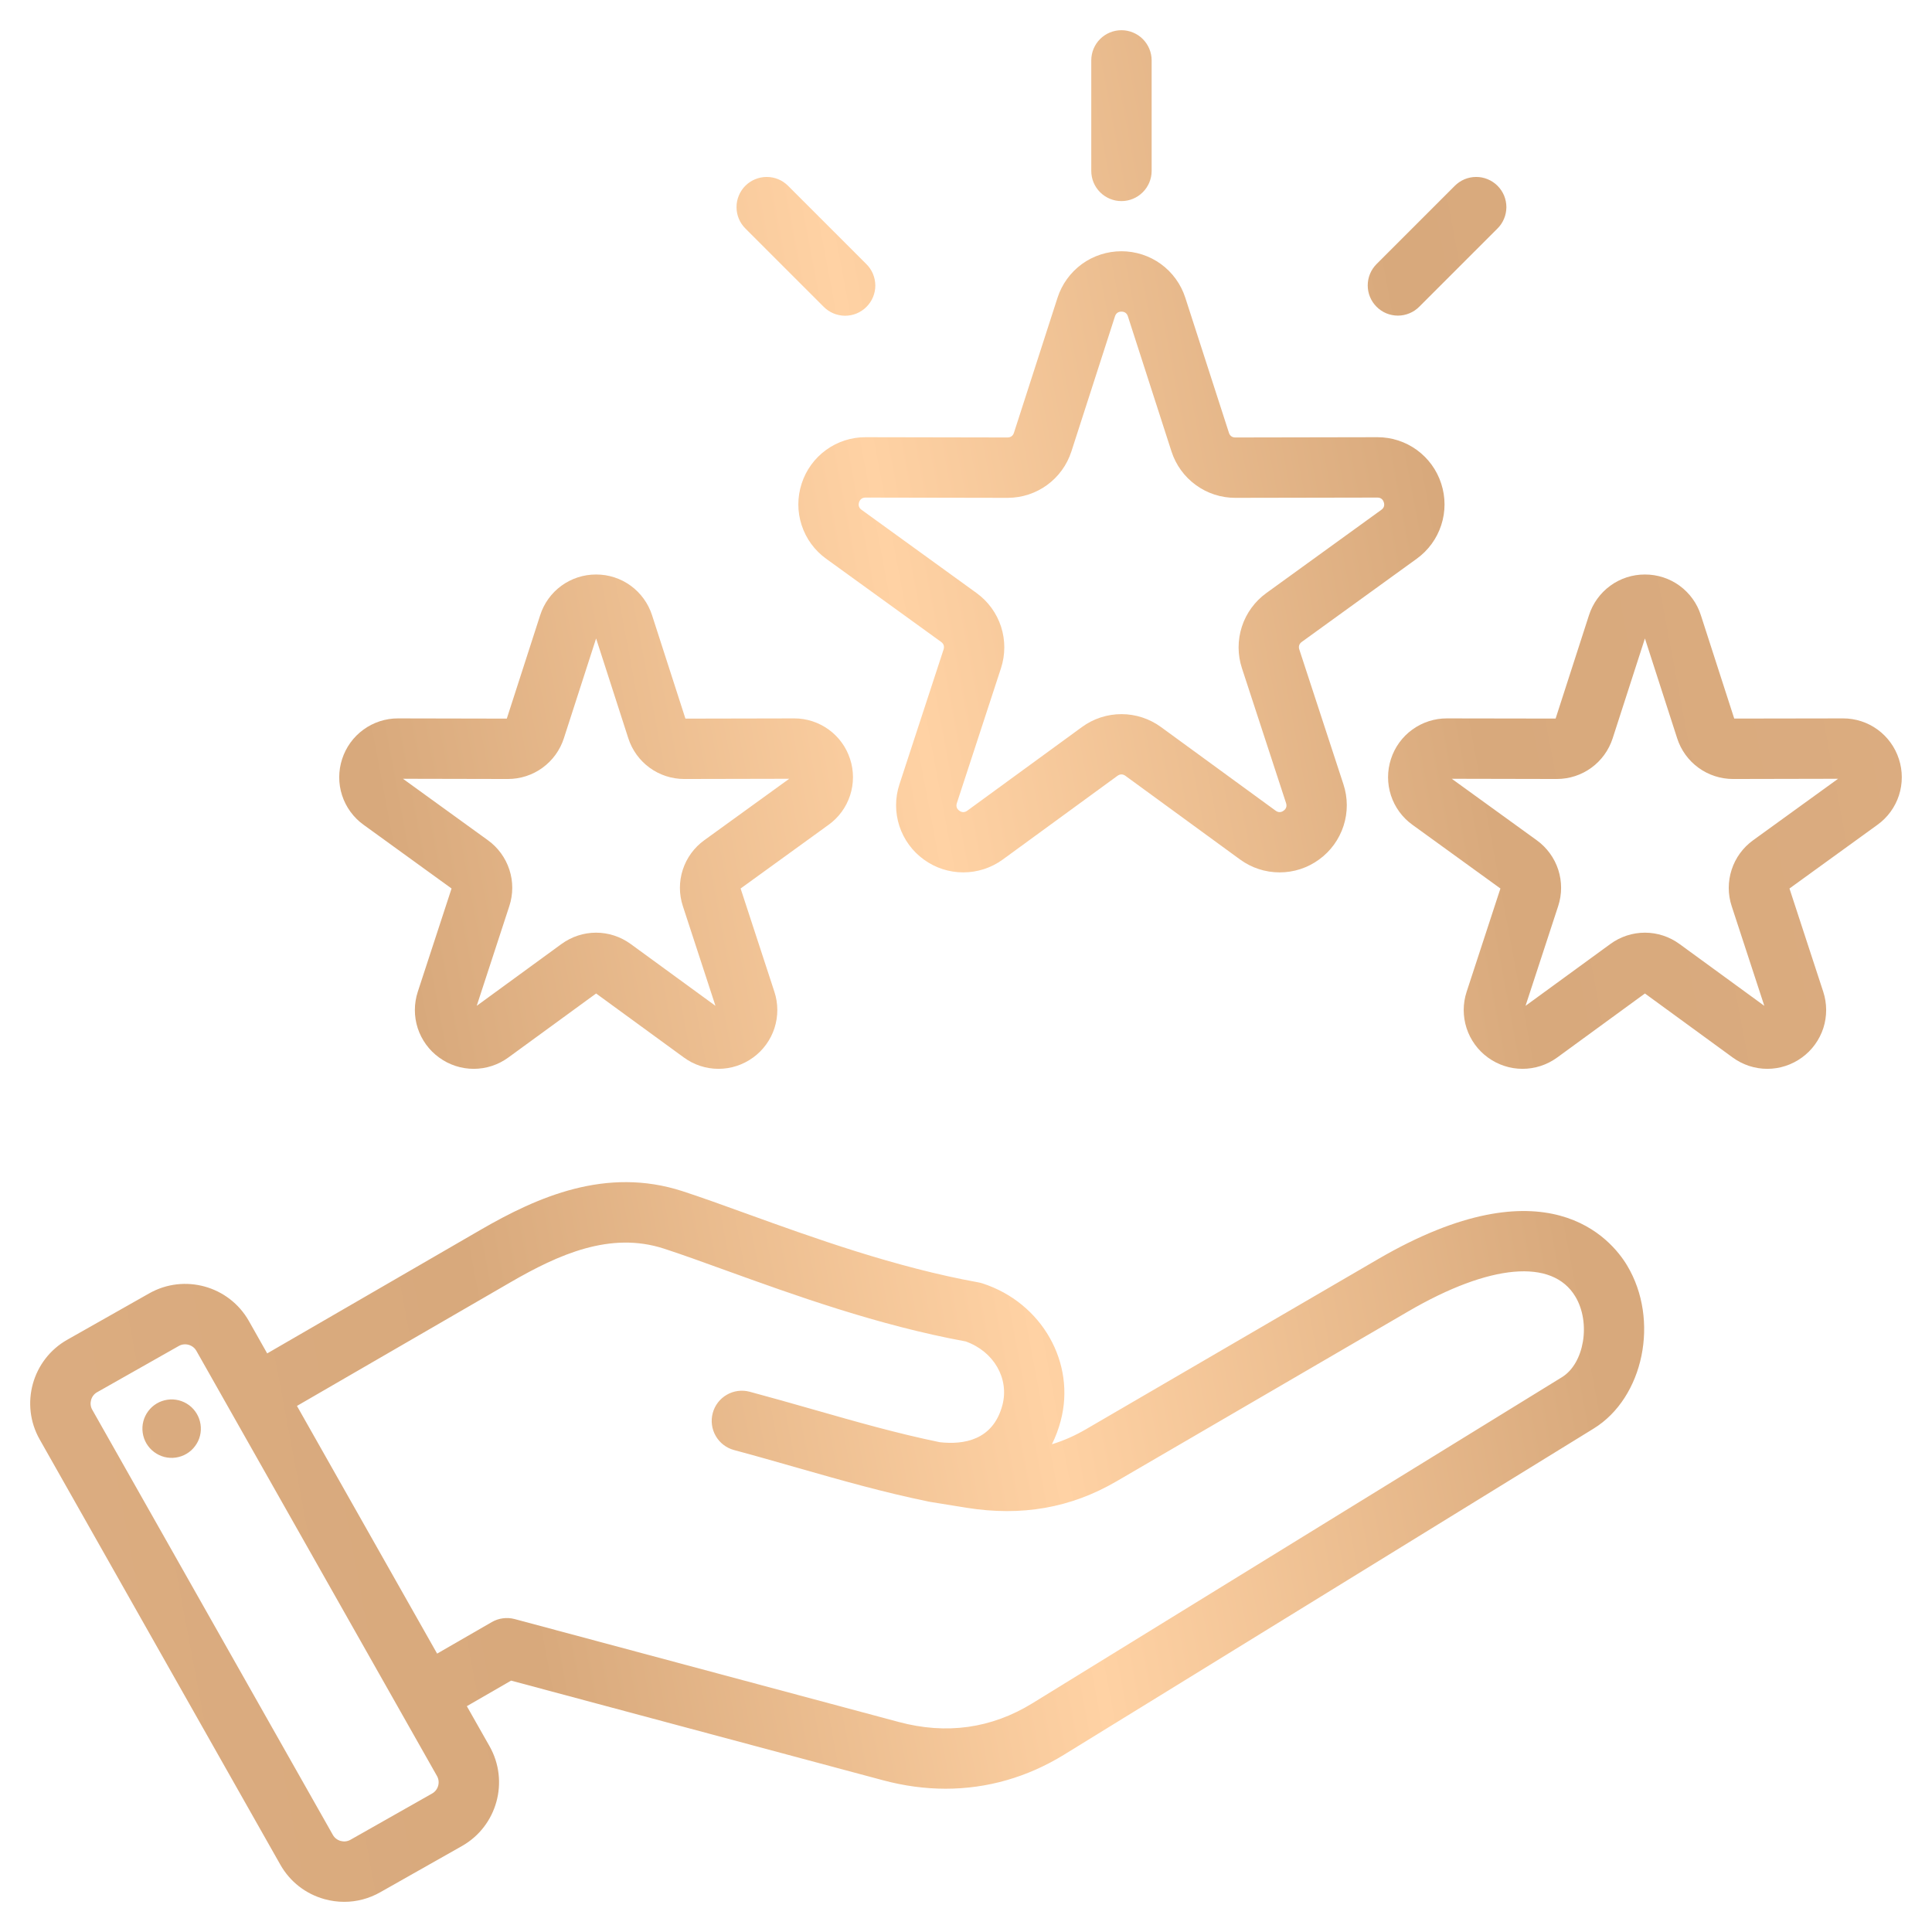
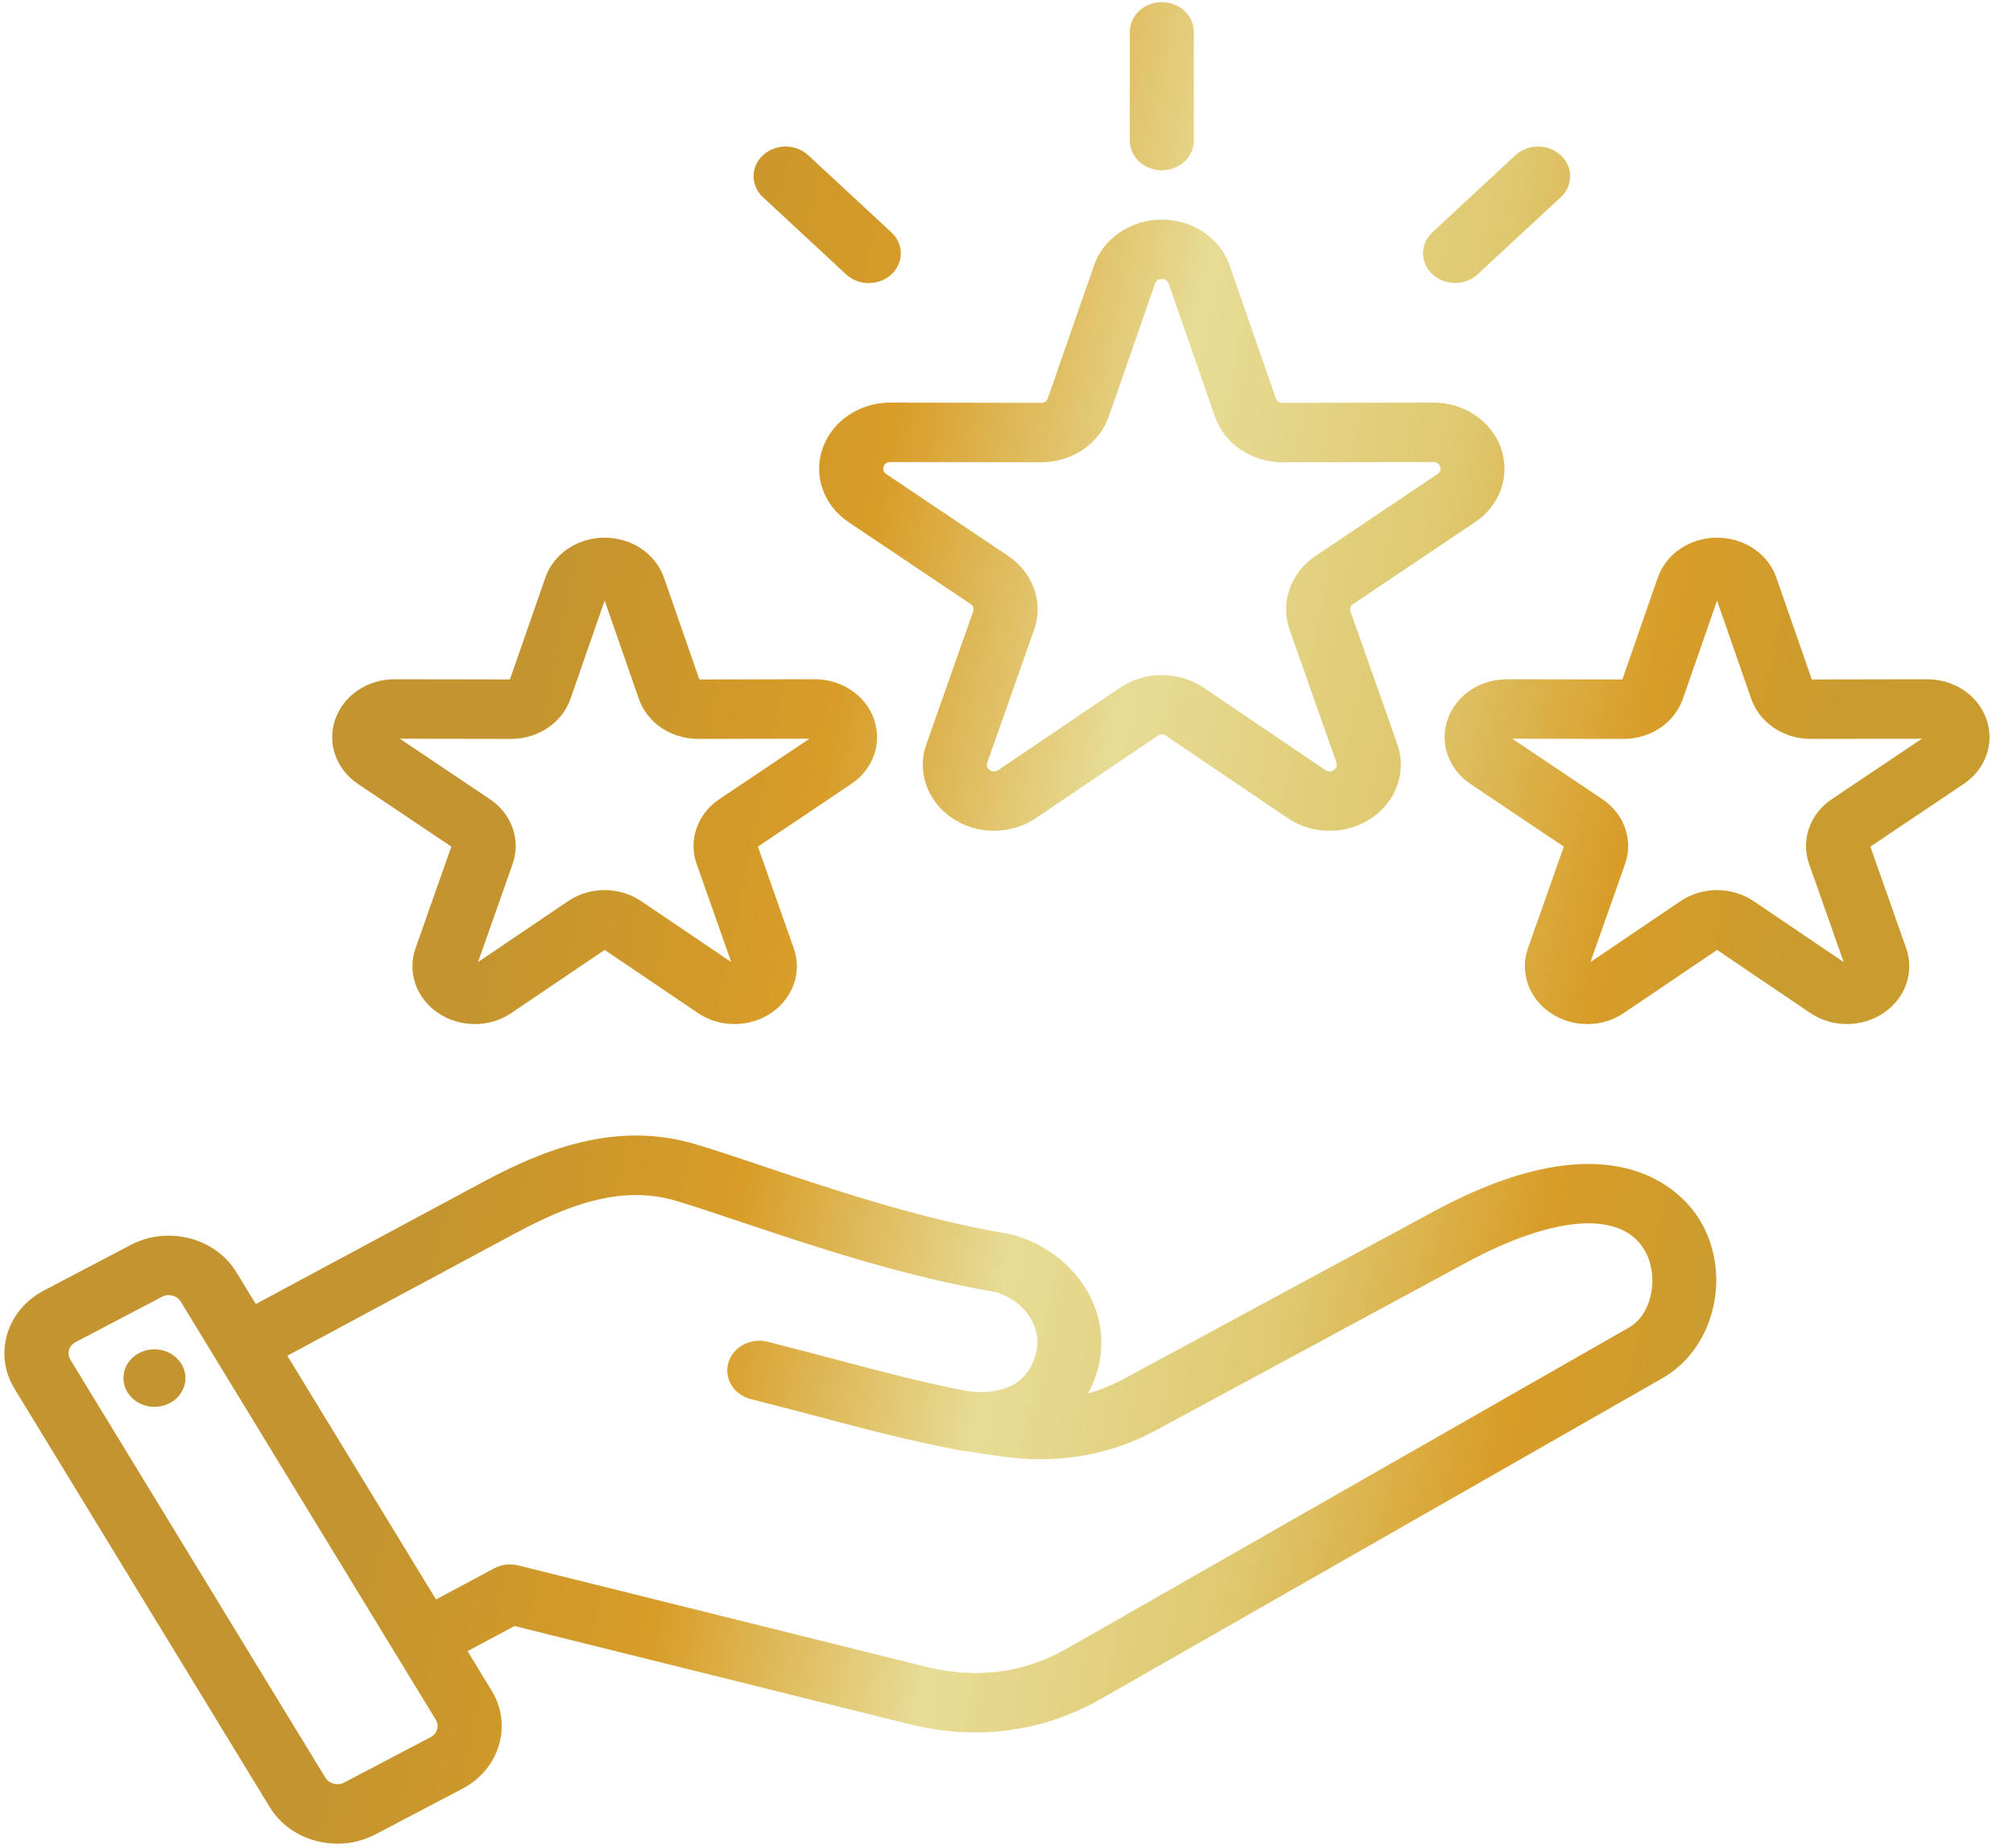
- <svg xmlns="http://www.w3.org/2000/svg" width="44" height="44" viewBox="0 0 44 44" fill="none">
-   <path d="M31.38 28.678L24.734 32.549C24.48 32.697 24.222 32.811 23.957 32.892C24.041 32.722 24.108 32.544 24.156 32.361C24.509 31.042 23.728 29.667 22.376 29.229C22.347 29.219 22.317 29.212 22.286 29.206C20.385 28.863 18.504 28.183 16.993 27.637C16.465 27.446 15.967 27.266 15.543 27.128C13.805 26.565 12.243 27.257 10.944 28.009L6.085 30.823L5.668 30.085C5.215 29.285 4.197 29.003 3.397 29.456L1.533 30.511C0.733 30.963 0.451 31.982 0.903 32.781L6.385 42.468C6.604 42.854 6.961 43.133 7.391 43.252C7.539 43.293 7.69 43.313 7.84 43.313C8.123 43.313 8.403 43.24 8.656 43.097L10.521 42.042C11.32 41.589 11.602 40.571 11.15 39.771L10.632 38.857L11.64 38.275L20.113 40.545C20.591 40.673 21.067 40.737 21.535 40.737C22.482 40.737 23.397 40.476 24.233 39.962L36.294 32.535C37.436 31.832 37.8 30.062 37.058 28.823C36.699 28.222 35.226 26.438 31.38 28.678ZM9.843 40.845L7.979 41.901C7.841 41.978 7.66 41.928 7.582 41.791L2.1 32.104C2.022 31.967 2.073 31.785 2.21 31.708L4.075 30.652C4.117 30.628 4.166 30.616 4.215 30.616C4.317 30.616 4.418 30.669 4.471 30.762L9.953 40.449C10.031 40.586 9.981 40.767 9.843 40.845ZM35.573 31.364L23.512 38.791C22.579 39.365 21.555 39.508 20.469 39.217L11.721 36.873C11.634 36.85 11.543 36.844 11.454 36.856C11.364 36.867 11.278 36.897 11.2 36.942L9.955 37.66L6.763 32.019L11.633 29.199C12.722 28.569 13.898 28.04 15.119 28.436C15.522 28.567 15.987 28.735 16.525 28.93C18.072 29.489 19.994 30.184 21.992 30.55C22.633 30.777 22.991 31.396 22.828 32.005C22.613 32.807 21.939 32.906 21.401 32.845C20.428 32.645 19.502 32.38 18.521 32.1C18.054 31.967 17.571 31.829 17.074 31.696C16.898 31.649 16.71 31.673 16.552 31.765C16.394 31.856 16.279 32.006 16.232 32.182C16.185 32.358 16.209 32.546 16.301 32.704C16.392 32.862 16.542 32.977 16.718 33.024C17.204 33.154 17.682 33.291 18.143 33.423C19.16 33.713 20.12 33.987 21.155 34.199C21.159 34.2 21.164 34.2 21.168 34.201C21.173 34.202 21.177 34.203 21.182 34.204L22.009 34.338C23.269 34.539 24.386 34.343 25.426 33.737L32.072 29.866C33.933 28.782 35.356 28.656 35.878 29.529C36.235 30.125 36.081 31.051 35.573 31.364ZM4.567 32.438C4.58 32.525 4.576 32.613 4.555 32.698C4.534 32.783 4.496 32.863 4.443 32.933C4.391 33.004 4.326 33.063 4.25 33.108C4.175 33.153 4.092 33.182 4.005 33.195C3.919 33.208 3.83 33.203 3.745 33.182C3.66 33.16 3.581 33.122 3.51 33.069C3.44 33.017 3.381 32.951 3.336 32.876C3.292 32.801 3.262 32.717 3.25 32.63C3.225 32.456 3.27 32.279 3.376 32.138C3.481 31.997 3.638 31.903 3.813 31.878C3.987 31.852 4.164 31.897 4.306 32.002C4.447 32.107 4.541 32.264 4.567 32.438ZM19.711 9.957C19.388 9.956 19.073 10.058 18.812 10.248C18.551 10.438 18.356 10.706 18.257 11.014C18.157 11.321 18.156 11.653 18.257 11.96C18.357 12.268 18.552 12.536 18.815 12.725L21.433 14.619C21.492 14.662 21.512 14.722 21.489 14.792L20.484 17.863C20.383 18.17 20.382 18.502 20.482 18.81C20.582 19.117 20.777 19.386 21.039 19.575C21.3 19.766 21.615 19.868 21.938 19.868C22.254 19.868 22.57 19.77 22.839 19.574L25.449 17.669C25.509 17.626 25.572 17.626 25.631 17.669L28.241 19.574C28.502 19.765 28.817 19.868 29.141 19.868C29.464 19.869 29.78 19.766 30.041 19.575C30.303 19.386 30.498 19.117 30.598 18.809C30.698 18.502 30.697 18.17 30.596 17.863L29.591 14.792C29.568 14.722 29.588 14.662 29.647 14.619L32.265 12.725C32.527 12.536 32.723 12.268 32.823 11.96C32.924 11.653 32.923 11.321 32.823 11.014C32.724 10.706 32.529 10.438 32.268 10.248C32.007 10.058 31.692 9.956 31.369 9.957H31.366L28.134 9.963H28.134C28.061 9.963 28.01 9.926 27.988 9.856L26.995 6.782C26.896 6.474 26.702 6.205 26.44 6.014C26.179 5.824 25.863 5.722 25.54 5.722C25.216 5.722 24.901 5.824 24.639 6.014C24.378 6.205 24.183 6.474 24.084 6.782L23.092 9.856C23.069 9.926 23.019 9.963 22.945 9.963H22.945L19.714 9.957L19.711 9.957ZM22.946 11.338C23.612 11.338 24.196 10.913 24.401 10.279L25.393 7.204C25.416 7.134 25.467 7.097 25.54 7.097C25.613 7.097 25.664 7.134 25.687 7.204L26.679 10.279C26.778 10.587 26.972 10.856 27.234 11.046C27.495 11.237 27.811 11.339 28.135 11.338H28.138L31.369 11.332H31.369C31.442 11.332 31.493 11.369 31.515 11.439C31.538 11.508 31.519 11.568 31.459 11.611L28.842 13.505C28.579 13.695 28.383 13.963 28.283 14.271C28.183 14.579 28.183 14.912 28.285 15.22L29.289 18.29C29.312 18.36 29.293 18.42 29.233 18.463C29.174 18.506 29.111 18.506 29.052 18.463L26.442 16.559C26.18 16.367 25.864 16.264 25.54 16.264C25.216 16.264 24.901 16.367 24.639 16.559L22.029 18.463C21.97 18.506 21.907 18.506 21.847 18.463C21.788 18.42 21.769 18.36 21.792 18.29L22.796 15.22C22.897 14.912 22.898 14.58 22.798 14.271C22.698 13.963 22.502 13.695 22.239 13.505L19.622 11.611C19.562 11.568 19.543 11.508 19.565 11.438C19.588 11.369 19.639 11.332 19.712 11.332H19.712L22.943 11.338H22.946ZM24.853 3.892V1.375C24.853 1.193 24.925 1.018 25.054 0.889C25.183 0.76 25.358 0.688 25.54 0.688C25.722 0.688 25.897 0.76 26.026 0.889C26.155 1.018 26.228 1.193 26.228 1.375V3.892C26.228 4.075 26.155 4.249 26.026 4.378C25.897 4.507 25.722 4.58 25.54 4.58C25.358 4.58 25.183 4.507 25.054 4.378C24.925 4.249 24.853 4.075 24.853 3.892ZM31.35 6.986C31.221 6.857 31.149 6.683 31.149 6.5C31.149 6.318 31.221 6.143 31.35 6.014L33.13 4.234C33.194 4.17 33.27 4.118 33.353 4.083C33.437 4.048 33.526 4.03 33.617 4.03C33.708 4.029 33.797 4.047 33.881 4.082C33.965 4.116 34.041 4.167 34.105 4.231C34.169 4.295 34.22 4.371 34.255 4.455C34.289 4.539 34.307 4.629 34.307 4.719C34.306 4.81 34.288 4.9 34.253 4.983C34.218 5.067 34.167 5.143 34.102 5.206L32.322 6.986C32.258 7.05 32.183 7.101 32.099 7.135C32.016 7.17 31.926 7.188 31.836 7.188C31.746 7.188 31.656 7.17 31.573 7.136C31.489 7.101 31.414 7.05 31.35 6.986ZM16.978 5.206C16.914 5.143 16.862 5.067 16.827 4.983C16.792 4.9 16.774 4.81 16.774 4.719C16.773 4.629 16.791 4.539 16.826 4.455C16.86 4.371 16.911 4.295 16.975 4.231C17.039 4.167 17.115 4.116 17.199 4.082C17.283 4.047 17.373 4.03 17.463 4.03C17.554 4.03 17.644 4.048 17.727 4.083C17.811 4.118 17.887 4.17 17.95 4.234L19.73 6.014C19.795 6.078 19.846 6.154 19.881 6.237C19.916 6.321 19.934 6.411 19.935 6.501C19.935 6.592 19.917 6.682 19.883 6.765C19.848 6.849 19.797 6.925 19.733 6.989C19.669 7.053 19.593 7.104 19.509 7.139C19.425 7.173 19.336 7.191 19.245 7.191C19.154 7.19 19.065 7.172 18.981 7.137C18.898 7.102 18.822 7.051 18.758 6.986L16.978 5.206ZM43.246 17.286C43.159 17.017 42.989 16.782 42.761 16.616C42.532 16.449 42.256 16.36 41.973 16.361H41.97L39.496 16.365L38.736 14.011C38.65 13.741 38.48 13.506 38.251 13.339C38.022 13.172 37.745 13.083 37.462 13.084C37.179 13.083 36.903 13.172 36.674 13.339C36.445 13.506 36.275 13.741 36.188 14.011L35.428 16.365L32.954 16.361H32.951C32.669 16.36 32.393 16.45 32.164 16.616C31.935 16.782 31.765 17.017 31.678 17.286C31.59 17.555 31.59 17.846 31.678 18.115C31.766 18.384 31.937 18.619 32.167 18.784L34.171 20.235L33.402 22.586C33.313 22.855 33.313 23.145 33.4 23.415C33.487 23.684 33.658 23.919 33.887 24.085C34.116 24.252 34.392 24.342 34.674 24.342C34.951 24.342 35.228 24.256 35.464 24.084L37.462 22.626L39.461 24.084C39.69 24.251 39.965 24.342 40.249 24.342C40.532 24.342 40.808 24.252 41.037 24.085C41.267 23.919 41.437 23.684 41.525 23.415C41.612 23.145 41.611 22.855 41.523 22.586L40.754 20.235L42.758 18.784C42.988 18.619 43.159 18.384 43.247 18.115C43.334 17.846 43.334 17.555 43.246 17.286ZM39.926 19.136C39.696 19.302 39.524 19.537 39.437 19.807C39.349 20.077 39.349 20.367 39.438 20.637L40.181 22.907L38.251 21.5C38.022 21.332 37.746 21.241 37.462 21.241C37.178 21.241 36.902 21.332 36.673 21.5L34.743 22.907L35.486 20.637C35.575 20.367 35.575 20.077 35.488 19.807C35.4 19.537 35.228 19.302 34.998 19.136L33.063 17.736L35.452 17.741H35.454C36.037 17.741 36.549 17.368 36.728 16.813L37.462 14.54L38.196 16.813C38.282 17.083 38.452 17.318 38.681 17.485C38.91 17.652 39.187 17.741 39.47 17.741H39.472L41.861 17.736L39.926 19.136ZM8.28 18.784L10.284 20.235L9.515 22.586C9.427 22.855 9.426 23.145 9.513 23.415C9.601 23.684 9.771 23.919 10.001 24.085C10.229 24.252 10.505 24.342 10.788 24.342C11.065 24.342 11.341 24.256 11.577 24.084L13.576 22.626L15.575 24.084C15.803 24.251 16.079 24.342 16.362 24.342C16.646 24.342 16.922 24.252 17.151 24.085C17.38 23.919 17.551 23.684 17.638 23.415C17.725 23.145 17.725 22.855 17.636 22.586L16.867 20.235L18.871 18.784C19.101 18.619 19.272 18.384 19.36 18.115C19.448 17.845 19.448 17.555 19.36 17.286C19.273 17.017 19.103 16.782 18.874 16.616C18.645 16.45 18.369 16.36 18.087 16.361H18.084L15.61 16.366L14.85 14.011C14.763 13.741 14.593 13.506 14.364 13.339C14.135 13.172 13.859 13.083 13.576 13.084C13.292 13.083 13.016 13.173 12.787 13.339C12.558 13.506 12.388 13.741 12.302 14.011L11.542 16.366L9.068 16.361H9.065C8.782 16.36 8.506 16.45 8.278 16.616C8.049 16.782 7.879 17.017 7.792 17.286C7.704 17.555 7.703 17.846 7.791 18.115C7.879 18.384 8.05 18.619 8.28 18.784ZM11.565 17.741H11.568C11.851 17.741 12.127 17.652 12.356 17.485C12.585 17.318 12.755 17.083 12.842 16.813L13.576 14.54L14.309 16.813C14.396 17.083 14.566 17.318 14.795 17.485C15.024 17.652 15.3 17.741 15.583 17.741H15.586L17.974 17.736L16.039 19.136C15.809 19.302 15.638 19.537 15.55 19.807C15.462 20.077 15.463 20.367 15.552 20.637L16.294 22.907L14.365 21.5C14.129 21.328 13.852 21.241 13.575 21.241C13.299 21.241 13.022 21.328 12.786 21.5L10.857 22.907L11.599 20.637C11.688 20.367 11.689 20.077 11.601 19.807C11.513 19.537 11.342 19.302 11.112 19.136L9.177 17.736L11.565 17.741Z" fill="url(#paint0_linear_931_20724)" />
+ <svg xmlns="http://www.w3.org/2000/svg" width="73" height="67" viewBox="0 0 73 67" fill="none">
+   <path d="M51.996 43.929L40.772 49.993C40.343 50.225 39.908 50.404 39.459 50.53C39.602 50.264 39.714 49.986 39.797 49.699C40.393 47.633 39.072 45.478 36.79 44.791C36.74 44.776 36.69 44.765 36.638 44.756C33.426 44.219 30.25 43.154 27.698 42.298C26.807 41.999 25.966 41.717 25.25 41.501C22.314 40.618 19.676 41.703 17.482 42.881L9.276 47.289L8.571 46.133C7.807 44.881 6.087 44.438 4.737 45.147L1.588 46.8C0.237 47.509 -0.24 49.105 0.525 50.357L9.783 65.533C10.153 66.138 10.755 66.574 11.481 66.761C11.732 66.825 11.986 66.857 12.24 66.857C12.719 66.857 13.191 66.743 13.618 66.519L16.767 64.865C18.117 64.156 18.594 62.561 17.83 61.309L16.956 59.876L18.658 58.964L32.968 62.521C33.776 62.722 34.579 62.822 35.37 62.822C36.969 62.822 38.514 62.413 39.926 61.607L60.295 49.972C62.225 48.87 62.84 46.097 61.586 44.155C60.979 43.215 58.492 40.42 51.996 43.929ZM15.623 62.991L12.474 64.644C12.242 64.766 11.935 64.687 11.804 64.472L2.546 49.297C2.415 49.081 2.499 48.797 2.731 48.675L5.88 47.022C5.953 46.984 6.035 46.964 6.118 46.965C6.29 46.965 6.461 47.048 6.55 47.194L15.809 62.37C15.94 62.584 15.855 62.869 15.623 62.991ZM59.078 48.138L38.709 59.772C37.133 60.672 35.404 60.897 33.569 60.44L18.795 56.768C18.648 56.731 18.494 56.722 18.343 56.74C18.192 56.759 18.046 56.805 17.914 56.876L15.812 58.001L10.42 49.163L18.646 44.745C20.485 43.758 22.472 42.93 24.534 43.55C25.214 43.755 25.999 44.018 26.909 44.323C29.521 45.199 32.767 46.288 36.141 46.861C37.224 47.218 37.829 48.187 37.553 49.141C37.191 50.397 36.052 50.553 35.143 50.458C33.5 50.144 31.935 49.729 30.279 49.291C29.49 49.082 28.674 48.866 27.835 48.657C27.538 48.583 27.221 48.622 26.954 48.765C26.687 48.907 26.493 49.143 26.413 49.419C26.333 49.694 26.375 49.989 26.529 50.236C26.683 50.483 26.936 50.664 27.234 50.738C28.055 50.942 28.861 51.155 29.641 51.362C31.358 51.817 32.979 52.246 34.727 52.578C34.735 52.579 34.742 52.58 34.75 52.581C34.758 52.582 34.766 52.585 34.773 52.586L36.17 52.796C38.297 53.112 40.184 52.804 41.941 51.855L53.165 45.791C56.308 44.093 58.711 43.895 59.594 45.262C60.197 46.196 59.936 47.647 59.078 48.138ZM6.713 49.819C6.735 49.955 6.727 50.094 6.692 50.227C6.656 50.36 6.592 50.485 6.504 50.595C6.415 50.706 6.305 50.798 6.178 50.869C6.051 50.939 5.91 50.986 5.763 51.006C5.617 51.025 5.468 51.018 5.324 50.985C5.181 50.951 5.046 50.891 4.928 50.809C4.809 50.727 4.709 50.624 4.634 50.506C4.558 50.388 4.509 50.257 4.488 50.121C4.446 49.848 4.522 49.57 4.7 49.349C4.878 49.128 5.144 48.981 5.438 48.941C5.733 48.902 6.032 48.971 6.271 49.136C6.51 49.301 6.669 49.546 6.713 49.819ZM32.289 14.599C31.744 14.598 31.212 14.758 30.771 15.056C30.329 15.353 30.001 15.773 29.833 16.255C29.663 16.736 29.663 17.256 29.832 17.738C30.002 18.22 30.332 18.64 30.776 18.936L35.196 21.903C35.297 21.971 35.33 22.065 35.291 22.174L33.595 26.985C33.424 27.467 33.422 27.986 33.591 28.469C33.759 28.951 34.089 29.371 34.531 29.668C34.972 29.966 35.504 30.127 36.049 30.127C36.583 30.127 37.117 29.973 37.571 29.665L41.98 26.682C42.08 26.614 42.187 26.614 42.287 26.682L46.695 29.665C47.136 29.965 47.668 30.127 48.215 30.127C48.761 30.128 49.294 29.967 49.735 29.668C50.178 29.371 50.507 28.951 50.675 28.468C50.844 27.986 50.843 27.467 50.672 26.985L48.975 22.174C48.937 22.065 48.97 21.971 49.07 21.903L53.491 18.936C53.934 18.64 54.265 18.22 54.434 17.738C54.603 17.256 54.603 16.737 54.433 16.255C54.266 15.773 53.937 15.353 53.496 15.056C53.054 14.758 52.523 14.598 51.977 14.6H51.972L46.515 14.609H46.514C46.39 14.609 46.305 14.551 46.267 14.442L44.591 9.625C44.424 9.142 44.096 8.721 43.654 8.423C43.212 8.124 42.679 7.964 42.133 7.965C41.586 7.964 41.053 8.124 40.612 8.423C40.17 8.721 39.842 9.142 39.675 9.625L37.999 14.442C37.961 14.551 37.875 14.609 37.751 14.609H37.751L32.294 14.6L32.289 14.599ZM37.752 16.763C38.877 16.763 39.864 16.097 40.21 15.104L41.886 10.287C41.924 10.177 42.01 10.119 42.133 10.119C42.258 10.119 42.343 10.177 42.381 10.286L44.058 15.103C44.224 15.586 44.552 16.008 44.994 16.306C45.436 16.604 45.969 16.765 46.515 16.764H46.52L51.977 16.754H51.978C52.102 16.754 52.187 16.811 52.225 16.921C52.264 17.03 52.231 17.123 52.13 17.191L47.71 20.158C47.266 20.455 46.935 20.875 46.766 21.358C46.596 21.841 46.597 22.362 46.769 22.844L48.465 27.655C48.504 27.764 48.471 27.858 48.371 27.925C48.271 27.993 48.164 27.993 48.064 27.925L43.656 24.942C43.215 24.642 42.681 24.48 42.134 24.48C41.587 24.48 41.053 24.642 40.612 24.942L36.203 27.925C36.103 27.993 35.997 27.993 35.897 27.925C35.797 27.858 35.764 27.764 35.803 27.655L37.499 22.844C37.67 22.362 37.671 21.841 37.502 21.358C37.333 20.876 37.002 20.455 36.558 20.158L32.138 17.191C32.037 17.124 32.004 17.03 32.043 16.92C32.081 16.811 32.166 16.754 32.29 16.754H32.291L37.747 16.763H37.752ZM40.972 5.098V1.154C40.972 0.869 41.095 0.595 41.312 0.393C41.53 0.191 41.825 0.077 42.133 0.077C42.441 0.077 42.737 0.191 42.954 0.393C43.172 0.595 43.294 0.869 43.294 1.154V5.098C43.294 5.384 43.172 5.658 42.954 5.86C42.737 6.062 42.441 6.175 42.133 6.175C41.825 6.175 41.53 6.062 41.312 5.86C41.095 5.658 40.972 5.384 40.972 5.098ZM51.946 9.945C51.728 9.743 51.606 9.469 51.606 9.184C51.606 8.898 51.728 8.624 51.946 8.422L54.952 5.633C55.059 5.532 55.188 5.452 55.329 5.397C55.47 5.342 55.621 5.314 55.774 5.313C55.927 5.313 56.079 5.34 56.221 5.395C56.362 5.449 56.491 5.528 56.599 5.629C56.707 5.729 56.793 5.848 56.851 5.98C56.91 6.111 56.94 6.252 56.939 6.394C56.939 6.536 56.908 6.676 56.849 6.807C56.789 6.938 56.703 7.057 56.594 7.157L53.588 9.945C53.48 10.045 53.352 10.125 53.211 10.179C53.07 10.233 52.919 10.261 52.767 10.261C52.614 10.261 52.463 10.233 52.322 10.179C52.181 10.125 52.053 10.045 51.946 9.945ZM27.673 7.157C27.564 7.057 27.478 6.938 27.418 6.807C27.359 6.676 27.328 6.536 27.328 6.394C27.328 6.252 27.357 6.111 27.416 5.98C27.474 5.849 27.56 5.729 27.668 5.629C27.776 5.528 27.905 5.449 28.047 5.395C28.188 5.341 28.34 5.313 28.493 5.313C28.646 5.314 28.797 5.342 28.938 5.397C29.079 5.452 29.208 5.533 29.315 5.634L32.321 8.422C32.43 8.522 32.517 8.641 32.576 8.772C32.635 8.903 32.666 9.043 32.666 9.185C32.667 9.327 32.637 9.468 32.579 9.599C32.52 9.73 32.435 9.85 32.326 9.95C32.218 10.05 32.09 10.13 31.948 10.184C31.806 10.238 31.655 10.266 31.502 10.265C31.349 10.265 31.197 10.237 31.056 10.182C30.915 10.127 30.787 10.046 30.679 9.945L27.673 7.157ZM72.037 26.081C71.89 25.66 71.603 25.292 71.217 25.031C70.83 24.771 70.365 24.631 69.887 24.632H69.882L65.704 24.639L64.42 20.951C64.274 20.528 63.987 20.159 63.6 19.898C63.213 19.637 62.747 19.497 62.268 19.497C61.79 19.497 61.324 19.637 60.937 19.898C60.55 20.159 60.263 20.528 60.117 20.951L58.833 24.639L54.655 24.632H54.65C54.172 24.631 53.707 24.771 53.32 25.031C52.934 25.292 52.647 25.66 52.5 26.081C52.351 26.503 52.351 26.958 52.499 27.38C52.648 27.802 52.937 28.169 53.325 28.429L56.71 30.701L55.411 34.385C55.262 34.806 55.26 35.261 55.408 35.684C55.555 36.106 55.843 36.474 56.231 36.734C56.617 36.995 57.083 37.136 57.56 37.136C58.028 37.136 58.495 37.001 58.893 36.731L62.269 34.447L65.644 36.731C66.03 36.994 66.496 37.135 66.975 37.136C67.453 37.136 67.92 36.995 68.306 36.734C68.694 36.474 68.982 36.106 69.129 35.684C69.277 35.261 69.276 34.806 69.126 34.385L67.827 30.701L71.212 28.429C71.6 28.169 71.889 27.802 72.038 27.38C72.186 26.958 72.186 26.503 72.037 26.081ZM66.43 28.98C66.041 29.24 65.751 29.608 65.603 30.03C65.455 30.453 65.456 30.909 65.606 31.331L66.86 34.888L63.601 32.683C63.215 32.42 62.748 32.278 62.268 32.278C61.789 32.278 61.322 32.42 60.936 32.683L57.677 34.888L58.931 31.331C59.081 30.909 59.082 30.453 58.934 30.031C58.786 29.608 58.496 29.24 58.107 28.98L54.839 26.786L58.873 26.794H58.877C59.862 26.794 60.726 26.21 61.029 25.34L62.268 21.779L63.507 25.34C63.653 25.763 63.941 26.132 64.328 26.393C64.714 26.654 65.181 26.795 65.659 26.794H65.664L69.697 26.787L66.43 28.98ZM12.983 28.429L16.368 30.701L15.069 34.385C14.92 34.806 14.918 35.261 15.066 35.684C15.213 36.106 15.502 36.474 15.889 36.734C16.275 36.995 16.741 37.136 17.218 37.136C17.686 37.136 18.153 37.001 18.551 36.731L21.927 34.447L25.303 36.731C25.689 36.994 26.155 37.135 26.633 37.136C27.112 37.136 27.578 36.995 27.964 36.734C28.352 36.474 28.64 36.106 28.788 35.684C28.935 35.261 28.934 34.806 28.784 34.385L27.485 30.701L30.87 28.429C31.259 28.169 31.548 27.802 31.696 27.38C31.845 26.958 31.844 26.503 31.696 26.081C31.549 25.66 31.262 25.292 30.875 25.032C30.489 24.771 30.023 24.631 29.546 24.632H29.541L25.362 24.639L24.079 20.951C23.933 20.528 23.645 20.159 23.259 19.898C22.872 19.637 22.405 19.497 21.927 19.498C21.448 19.497 20.982 19.637 20.595 19.898C20.208 20.16 19.921 20.528 19.775 20.951L18.492 24.639L14.313 24.632H14.309C13.831 24.631 13.365 24.771 12.979 25.032C12.592 25.292 12.305 25.66 12.158 26.081C12.01 26.503 12.009 26.958 12.158 27.38C12.306 27.802 12.595 28.169 12.983 28.429ZM18.531 26.794H18.536C19.014 26.795 19.481 26.654 19.867 26.393C20.254 26.132 20.542 25.763 20.688 25.34L21.927 21.779L23.166 25.34C23.312 25.763 23.599 26.132 23.986 26.393C24.373 26.654 24.839 26.795 25.318 26.794H25.322L29.356 26.787L26.088 28.98C25.699 29.24 25.409 29.608 25.261 30.031C25.113 30.454 25.114 30.909 25.264 31.331L26.518 34.888L23.259 32.683C22.861 32.413 22.394 32.278 21.927 32.278C21.459 32.278 20.992 32.413 20.594 32.683L17.335 34.888L18.589 31.331C18.739 30.909 18.74 30.454 18.592 30.031C18.444 29.608 18.154 29.24 17.765 28.98L14.497 26.787L18.531 26.794Z" fill="url(#paint0_linear_2531_1216)" />
  <defs>
-     <linearGradient id="paint0_linear_931_20724" x1="43.312" y1="0.688" x2="-5.601" y2="9.89" gradientUnits="userSpaceOnUse">
-       <stop stop-color="#DCAD81" />
-       <stop offset="0.25" stop-color="#D8A97C" />
-       <stop offset="0.5" stop-color="#FFD2A4" />
-       <stop offset="0.75" stop-color="#D8A97C" />
-       <stop offset="1" stop-color="#DCAD81" />
+     <linearGradient id="paint0_linear_2531_1216" x1="24.147" y1="0.077" x2="70.37" y2="9.284" gradientUnits="userSpaceOnUse">
+       <stop stop-color="#C3942F" />
+       <stop offset="0.234" stop-color="#D89C27" />
+       <stop offset="0.449" stop-color="#E7DC96" />
+       <stop offset="0.669" stop-color="#DFC86F" />
+       <stop offset="0.849" stop-color="#D89C27" />
+       <stop offset="1" stop-color="#C99C30" />
    </linearGradient>
  </defs>
</svg>
